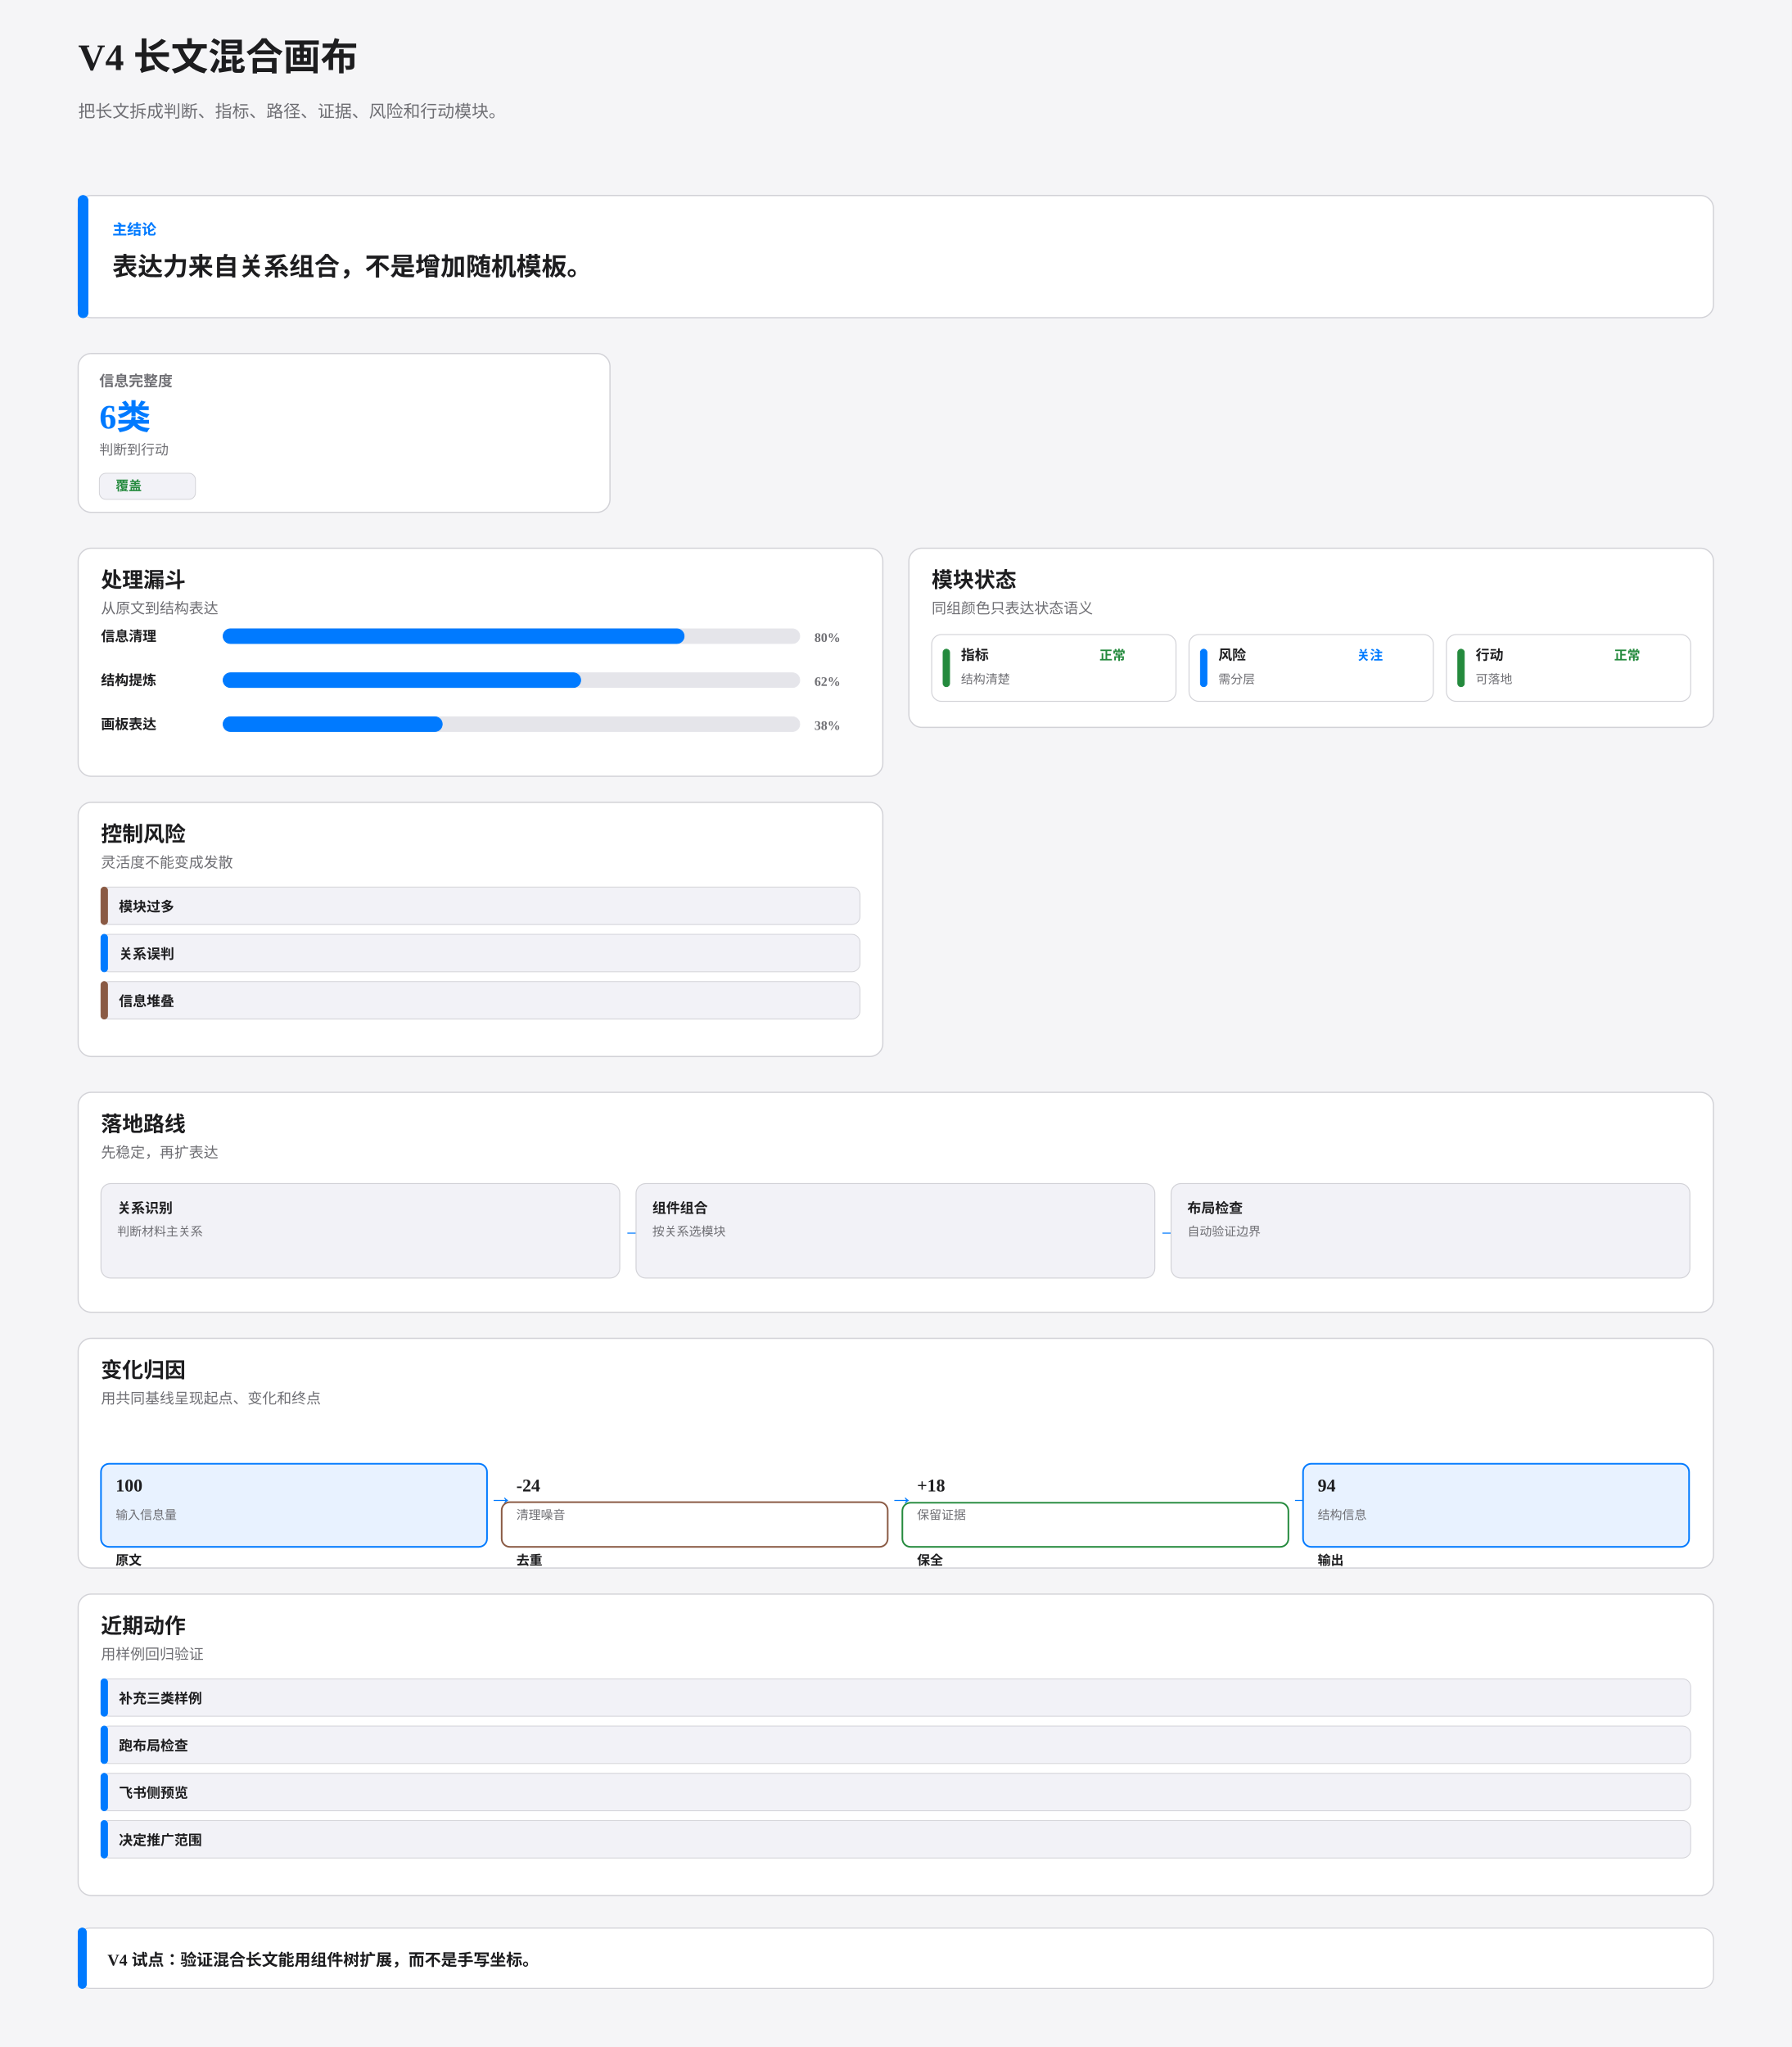
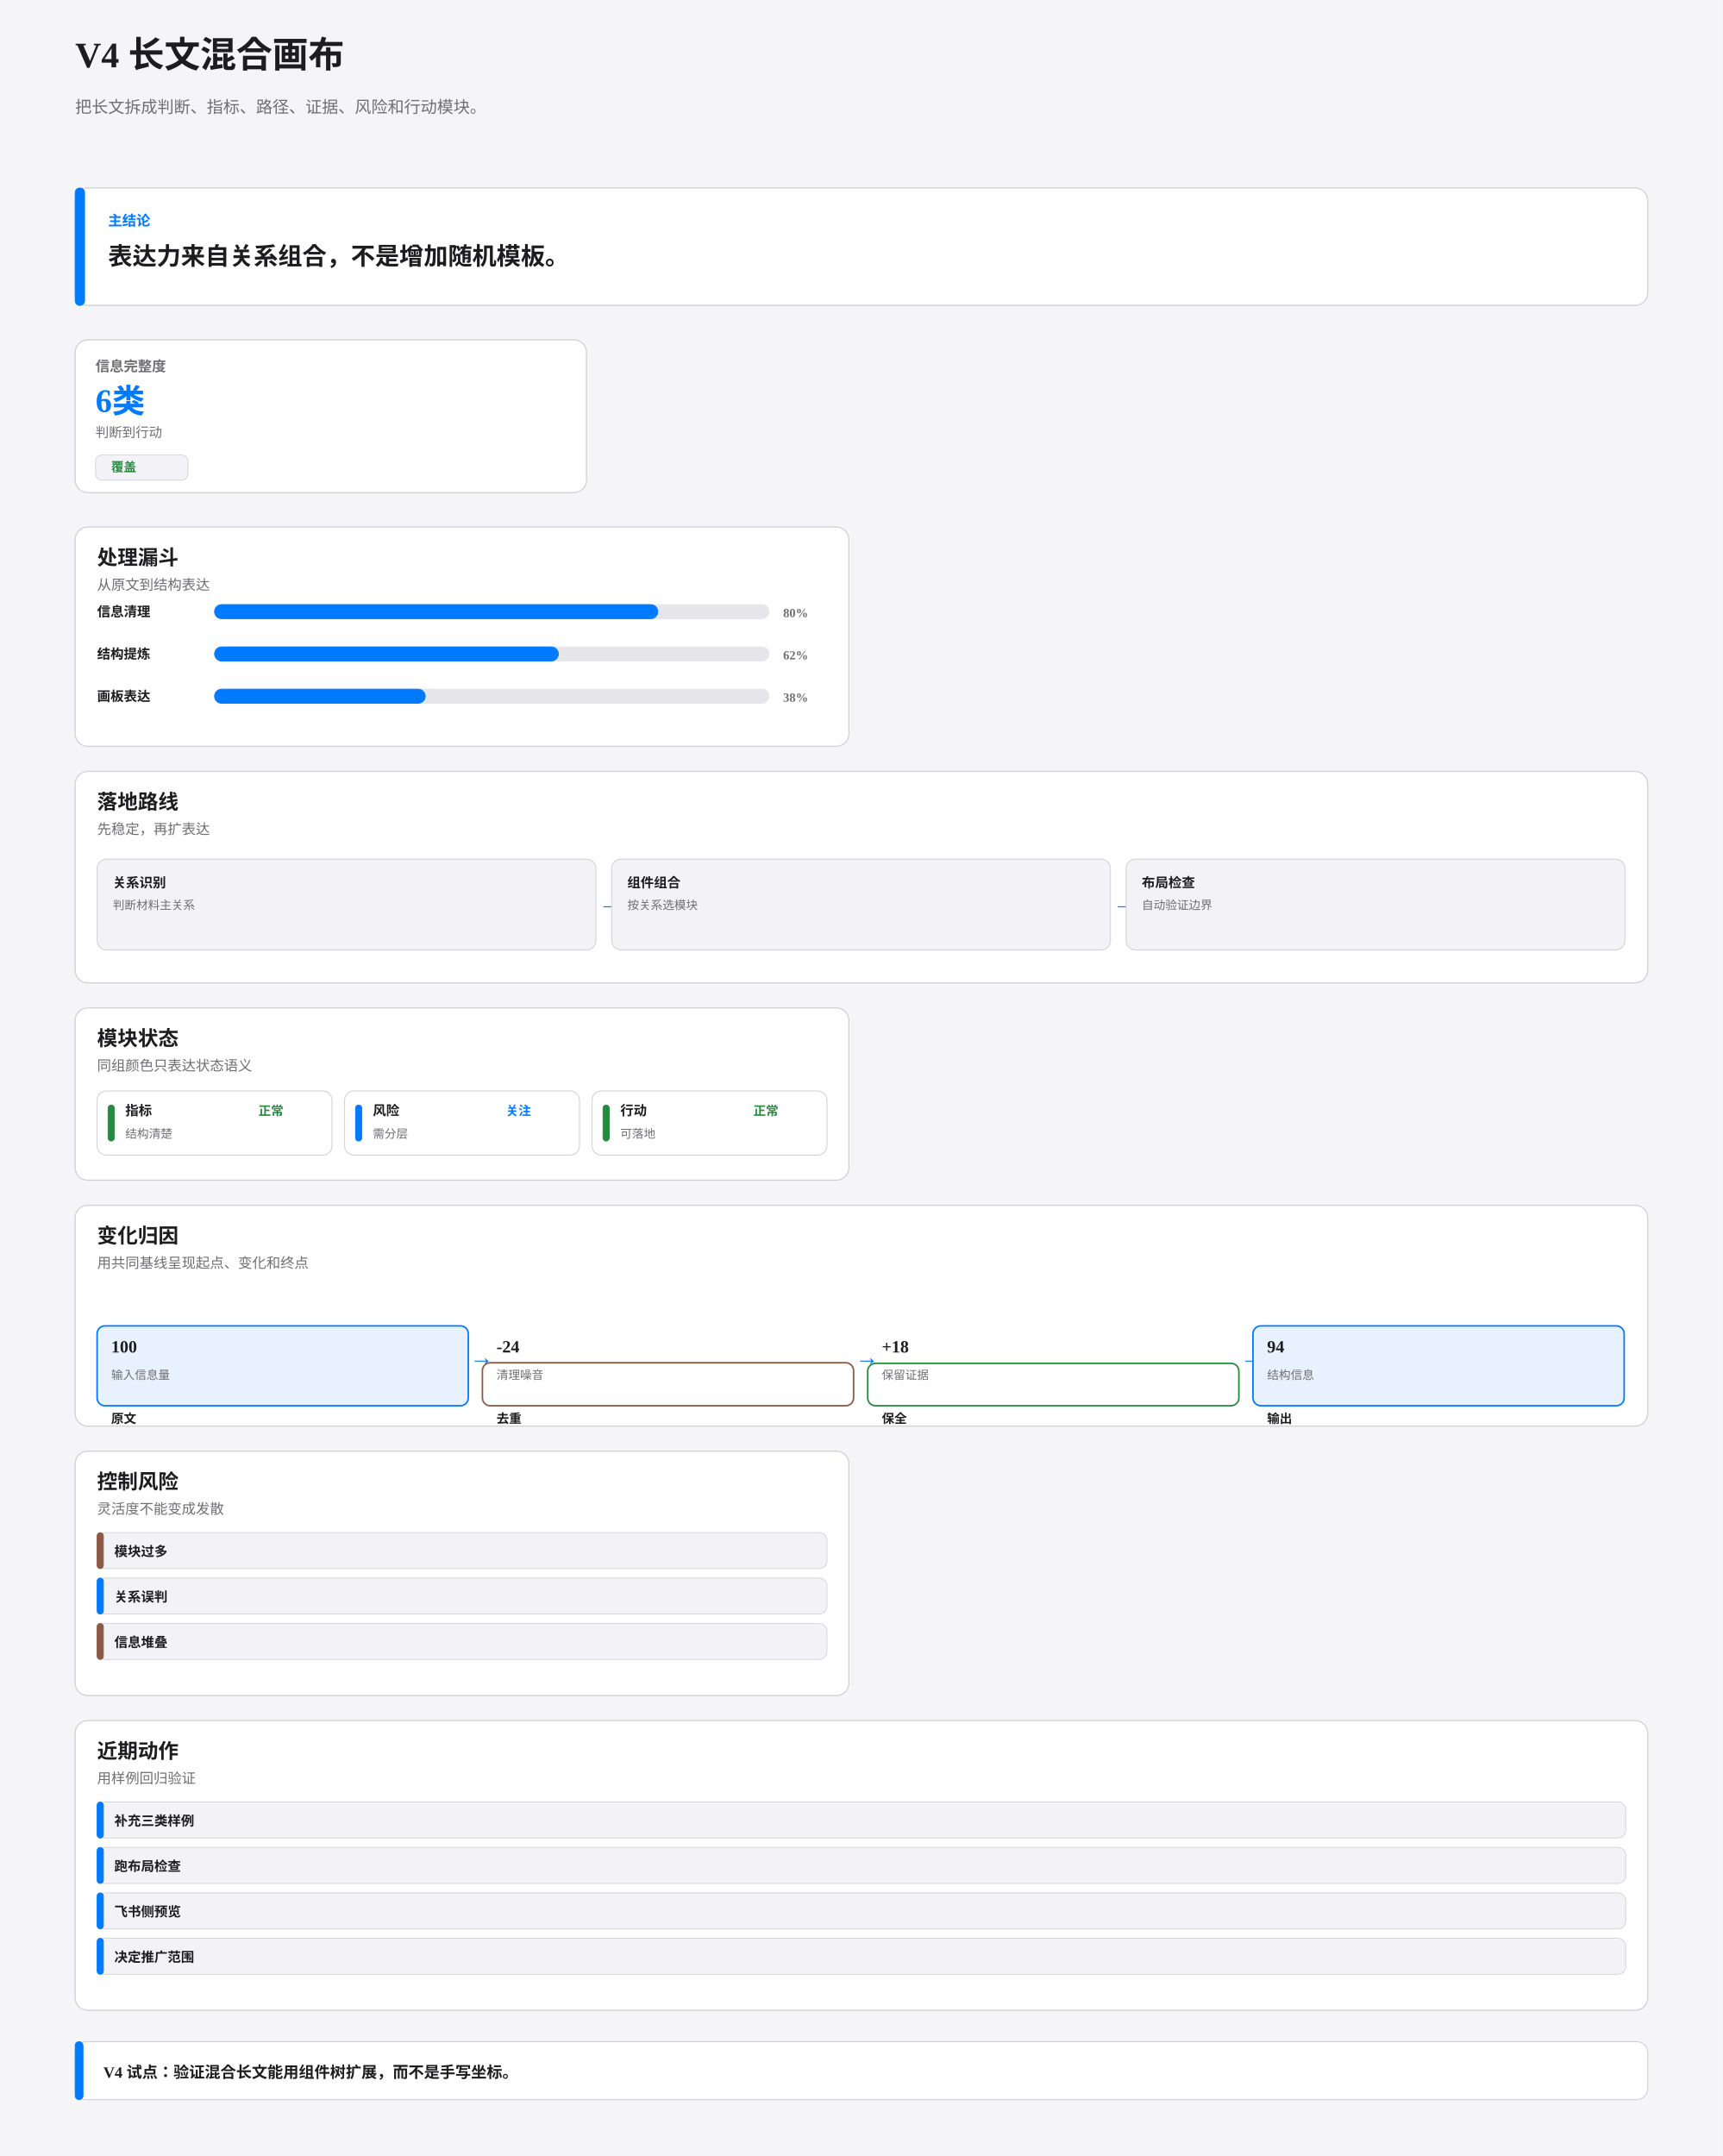
- <svg xmlns="http://www.w3.org/2000/svg" width="2200" height="2513" viewBox="0 0 2200 2513" data-layout-engine="v4" data-expression-mode="modular-canvas">
-   <rect x="0" y="0" width="2200" height="2513" rx="0" fill="#F5F5F7" stroke="#F5F5F7" stroke-width="0" />
+ <svg xmlns="http://www.w3.org/2000/svg" width="2200" height="2753" viewBox="0 0 2200 2753" data-layout-engine="v4" data-expression-mode="modular-canvas">
+   <rect x="0" y="0" width="2200" height="2753" rx="0" fill="#F5F5F7" stroke="#F5F5F7" stroke-width="0" />
  <g>
-     <text x="96" y="86" font-size="46" fill="#1D1D1F" font-weight="700">
-       <tspan x="96" dy="0">V4 长文混合画布</tspan>
-     </text>
-     <text x="96" y="144" font-size="21" fill="#6E6E73" font-weight="500">
-       <tspan x="96" dy="0">把长文拆成判断、指标、路径、证据、风险和行动模块。</tspan>
-     </text>
-     <rect x="96" y="240" width="2008" height="150" rx="16" fill="#FFFFFF" stroke="#D2D2D7" stroke-width="1.5" />
-     <rect x="96" y="240" width="12" height="150" rx="6" fill="#007AFF" stroke="#007AFF" stroke-width="1" />
-     <text x="138" y="288" font-size="18" fill="#007AFF" font-weight="700">
-       <tspan x="138" dy="0">主结论</tspan>
-     </text>
-     <text x="138" y="338" font-size="31" fill="#1D1D1F" font-weight="700">
-       <tspan x="138" dy="0">表达力来自关系组合，不是增加随机模板。</tspan>
-     </text>
-     <rect x="96" y="434" width="653" height="195" rx="16" fill="#FFFFFF" stroke="#D2D2D7" stroke-width="1.5" data-tone-group="parallel-metrics" />
-     <text x="122" y="474" font-size="18" fill="#6E6E73" font-weight="700">
-       <tspan x="122" dy="0">信息完整度</tspan>
-     </text>
-     <text x="122" y="526" font-size="42" fill="#007AFF" font-weight="700">
-       <tspan x="122" dy="0">6类</tspan>
-     </text>
-     <text x="122" y="558" font-size="17" fill="#6E6E73" font-weight="500">
-       <tspan x="122" dy="0">判断到行动</tspan>
-     </text>
-     <rect x="122" y="581" width="118" height="32" rx="8" fill="#F2F2F7" stroke="#D2D2D7" stroke-width="1" />
-     <text x="142" y="602" font-size="16" fill="#248A3D" font-weight="700">
-       <tspan x="142" dy="0">覆盖</tspan>
-     </text>
-     <rect x="96" y="673" width="988" height="280" rx="16" fill="#FFFFFF" stroke="#D2D2D7" stroke-width="1.5" />
-     <text x="124" y="721" font-size="26" fill="#1D1D1F" font-weight="700">
-       <tspan x="124" dy="0">处理漏斗</tspan>
-     </text>
-     <text x="124" y="753" font-size="18" fill="#6E6E73" font-weight="500">
-       <tspan x="124" dy="0">从原文到结构表达</tspan>
-     </text>
-     <text x="124" y="787" font-size="17" fill="#1D1D1F" font-weight="700">
-       <tspan x="124" dy="0">信息清理</tspan>
-     </text>
-     <rect x="274" y="772" width="708" height="18" rx="9" fill="#E5E5EA" stroke="#E5E5EA" stroke-width="1" />
-     <rect x="274" y="772" width="566" height="18" rx="9" fill="#007AFF" stroke="#007AFF" stroke-width="1" />
-     <text x="1000" y="788" font-size="16" fill="#6E6E73" font-weight="700">
-       <tspan x="1000" dy="0">80%</tspan>
-     </text>
-     <text x="124" y="841" font-size="17" fill="#1D1D1F" font-weight="700">
-       <tspan x="124" dy="0">结构提炼</tspan>
-     </text>
-     <rect x="274" y="826" width="708" height="18" rx="9" fill="#E5E5EA" stroke="#E5E5EA" stroke-width="1" />
-     <rect x="274" y="826" width="439" height="18" rx="9" fill="#007AFF" stroke="#007AFF" stroke-width="1" />
-     <text x="1000" y="842" font-size="16" fill="#6E6E73" font-weight="700">
-       <tspan x="1000" dy="0">62%</tspan>
-     </text>
-     <text x="124" y="895" font-size="17" fill="#1D1D1F" font-weight="700">
-       <tspan x="124" dy="0">画板表达</tspan>
-     </text>
-     <rect x="274" y="880" width="708" height="18" rx="9" fill="#E5E5EA" stroke="#E5E5EA" stroke-width="1" />
-     <rect x="274" y="880" width="269" height="18" rx="9" fill="#007AFF" stroke="#007AFF" stroke-width="1" />
-     <text x="1000" y="896" font-size="16" fill="#6E6E73" font-weight="700">
-       <tspan x="1000" dy="0">38%</tspan>
-     </text>
-     <rect x="1116" y="673" width="988" height="220" rx="16" fill="#FFFFFF" stroke="#D2D2D7" stroke-width="1.5" />
-     <text x="1144" y="721" font-size="26" fill="#1D1D1F" font-weight="700">
-       <tspan x="1144" dy="0">模块状态</tspan>
-     </text>
-     <text x="1144" y="753" font-size="18" fill="#6E6E73" font-weight="500">
-       <tspan x="1144" dy="0">同组颜色只表达状态语义</tspan>
-     </text>
-     <rect x="1144" y="779" width="300" height="82" rx="12" fill="#FFFFFF" stroke="#D2D2D7" stroke-width="1.2" />
-     <rect x="1158" y="797" width="8" height="46" rx="4" fill="#248A3D" stroke="#248A3D" stroke-width="1" />
-     <text x="1180" y="810" font-size="17" fill="#1D1D1F" font-weight="700">
-       <tspan x="1180" dy="0">指标</tspan>
-     </text>
-     <text x="1350" y="810" font-size="16" fill="#248A3D" font-weight="700">
-       <tspan x="1350" dy="0">正常</tspan>
-     </text>
-     <text x="1180" y="839" font-size="15" fill="#6E6E73" font-weight="500">
-       <tspan x="1180" dy="0">结构清楚</tspan>
-     </text>
-     <rect x="1460" y="779" width="300" height="82" rx="12" fill="#FFFFFF" stroke="#D2D2D7" stroke-width="1.2" />
-     <rect x="1474" y="797" width="8" height="46" rx="4" fill="#007AFF" stroke="#007AFF" stroke-width="1" />
-     <text x="1496" y="810" font-size="17" fill="#1D1D1F" font-weight="700">
-       <tspan x="1496" dy="0">风险</tspan>
-     </text>
-     <text x="1666" y="810" font-size="16" fill="#007AFF" font-weight="700">
-       <tspan x="1666" dy="0">关注</tspan>
-     </text>
-     <text x="1496" y="839" font-size="15" fill="#6E6E73" font-weight="500">
-       <tspan x="1496" dy="0">需分层</tspan>
-     </text>
-     <rect x="1776" y="779" width="300" height="82" rx="12" fill="#FFFFFF" stroke="#D2D2D7" stroke-width="1.2" />
-     <rect x="1790" y="797" width="8" height="46" rx="4" fill="#248A3D" stroke="#248A3D" stroke-width="1" />
-     <text x="1812" y="810" font-size="17" fill="#1D1D1F" font-weight="700">
-       <tspan x="1812" dy="0">行动</tspan>
-     </text>
-     <text x="1982" y="810" font-size="16" fill="#248A3D" font-weight="700">
-       <tspan x="1982" dy="0">正常</tspan>
-     </text>
-     <text x="1812" y="839" font-size="15" fill="#6E6E73" font-weight="500">
-       <tspan x="1812" dy="0">可落地</tspan>
-     </text>
-     <rect x="96" y="985" width="988" height="312" rx="16" fill="#FFFFFF" stroke="#D2D2D7" stroke-width="1.5" />
-     <text x="124" y="1033" font-size="26" fill="#1D1D1F" font-weight="700">
-       <tspan x="124" dy="0">控制风险</tspan>
-     </text>
-     <text x="124" y="1065" font-size="18" fill="#6E6E73" font-weight="500">
-       <tspan x="124" dy="0">灵活度不能变成发散</tspan>
-     </text>
-     <rect x="124" y="1089" width="932" height="46" rx="10" fill="#F2F2F7" stroke="#D2D2D7" stroke-width="1" data-v4-list-row="控制风险-0" data-has-note="false" />
-     <rect x="124" y="1089" width="8" height="46" rx="4" fill="#8A5A44" stroke="#8A5A44" stroke-width="1" />
-     <text x="146" y="1119" font-size="17" fill="#1D1D1F" font-weight="700">
-       <tspan x="146" dy="0">模块过多</tspan>
-     </text>
-     <rect x="124" y="1147" width="932" height="46" rx="10" fill="#F2F2F7" stroke="#D2D2D7" stroke-width="1" data-v4-list-row="控制风险-1" data-has-note="false" />
-     <rect x="124" y="1147" width="8" height="46" rx="4" fill="#007AFF" stroke="#007AFF" stroke-width="1" />
-     <text x="146" y="1177" font-size="17" fill="#1D1D1F" font-weight="700">
-       <tspan x="146" dy="0">关系误判</tspan>
-     </text>
-     <rect x="124" y="1205" width="932" height="46" rx="10" fill="#F2F2F7" stroke="#D2D2D7" stroke-width="1" data-v4-list-row="控制风险-2" data-has-note="false" />
-     <rect x="124" y="1205" width="8" height="46" rx="4" fill="#8A5A44" stroke="#8A5A44" stroke-width="1" />
-     <text x="146" y="1235" font-size="17" fill="#1D1D1F" font-weight="700">
-       <tspan x="146" dy="0">信息堆叠</tspan>
-     </text>
-     <rect x="96" y="1341" width="2008" height="270" rx="16" fill="#FFFFFF" stroke="#D2D2D7" stroke-width="1.5" />
-     <text x="124" y="1389" font-size="26" fill="#1D1D1F" font-weight="700">
-       <tspan x="124" dy="0">落地路线</tspan>
-     </text>
-     <text x="124" y="1421" font-size="18" fill="#6E6E73" font-weight="500">
-       <tspan x="124" dy="0">先稳定，再扩表达</tspan>
-     </text>
-     <rect x="124" y="1453" width="637" height="116" rx="12" fill="#F2F2F7" stroke="#D2D2D7" stroke-width="1.2" />
-     <text x="144" y="1489" font-size="17" fill="#1D1D1F" font-weight="700">
-       <tspan x="144" dy="0">关系识别</tspan>
-     </text>
-     <text x="144" y="1517" font-size="15" fill="#6E6E73" font-weight="500">
-       <tspan x="144" dy="0">判断材料主关系</tspan>
-     </text>
-     <text x="764" y="1519" font-size="31" fill="#007AFF" font-weight="700">
-       <tspan x="764" dy="0">→</tspan>
-     </text>
-     <rect x="781" y="1453" width="637" height="116" rx="12" fill="#F2F2F7" stroke="#D2D2D7" stroke-width="1.2" />
-     <text x="801" y="1489" font-size="17" fill="#1D1D1F" font-weight="700">
-       <tspan x="801" dy="0">组件组合</tspan>
-     </text>
-     <text x="801" y="1517" font-size="15" fill="#6E6E73" font-weight="500">
-       <tspan x="801" dy="0">按关系选模块</tspan>
-     </text>
-     <text x="1421" y="1519" font-size="31" fill="#007AFF" font-weight="700">
-       <tspan x="1421" dy="0">→</tspan>
-     </text>
-     <rect x="1438" y="1453" width="637" height="116" rx="12" fill="#F2F2F7" stroke="#D2D2D7" stroke-width="1.2" />
-     <text x="1458" y="1489" font-size="17" fill="#1D1D1F" font-weight="700">
-       <tspan x="1458" dy="0">布局检查</tspan>
-     </text>
-     <text x="1458" y="1517" font-size="15" fill="#6E6E73" font-weight="500">
-       <tspan x="1458" dy="0">自动验证边界</tspan>
-     </text>
-     <rect x="96" y="1643" width="2008" height="282" rx="16" fill="#FFFFFF" stroke="#D2D2D7" stroke-width="1.5" />
-     <text x="124" y="1691" font-size="26" fill="#1D1D1F" font-weight="700">
-       <tspan x="124" dy="0">变化归因</tspan>
-     </text>
-     <text x="124" y="1723" font-size="18" fill="#6E6E73" font-weight="500">
-       <tspan x="124" dy="0">用共同基线呈现起点、变化和终点</tspan>
-     </text>
-     <rect x="124" y="1797" width="474" height="102" rx="10" fill="#E8F2FF" stroke="#007AFF" stroke-width="2" />
-     <text x="142" y="1831" font-size="22" fill="#1D1D1F" font-weight="700">
-       <tspan x="142" dy="0">100</tspan>
-     </text>
-     <text x="142" y="1865" font-size="15" fill="#6E6E73" font-weight="500">
-       <tspan x="142" dy="0">输入信息量</tspan>
-     </text>
-     <text x="142" y="1921" font-size="16" fill="#1D1D1F" font-weight="700">
-       <tspan x="142" dy="0">原文</tspan>
-     </text>
-     <text x="600" y="1847" font-size="30" fill="#007AFF" font-weight="700">
-       <tspan x="600" dy="0">→</tspan>
-     </text>
-     <rect x="616" y="1844.12" width="474" height="54.88" rx="10" fill="#FFFFFF" stroke="#8A5A44" stroke-width="2" />
-     <text x="634" y="1831" font-size="22" fill="#1D1D1F" font-weight="700">
-       <tspan x="634" dy="0">-24</tspan>
-     </text>
-     <text x="634" y="1865" font-size="15" fill="#6E6E73" font-weight="500">
-       <tspan x="634" dy="0">清理噪音</tspan>
-     </text>
-     <text x="634" y="1921" font-size="16" fill="#1D1D1F" font-weight="700">
-       <tspan x="634" dy="0">去重</tspan>
-     </text>
-     <text x="1092" y="1847" font-size="30" fill="#007AFF" font-weight="700">
-       <tspan x="1092" dy="0">→</tspan>
-     </text>
-     <rect x="1108" y="1844.84" width="474" height="54.16" rx="10" fill="#FFFFFF" stroke="#248A3D" stroke-width="2" />
-     <text x="1126" y="1831" font-size="22" fill="#1D1D1F" font-weight="700">
-       <tspan x="1126" dy="0">+18</tspan>
-     </text>
-     <text x="1126" y="1865" font-size="15" fill="#6E6E73" font-weight="500">
-       <tspan x="1126" dy="0">保留证据</tspan>
-     </text>
-     <text x="1126" y="1921" font-size="16" fill="#1D1D1F" font-weight="700">
-       <tspan x="1126" dy="0">保全</tspan>
-     </text>
-     <text x="1584" y="1847" font-size="30" fill="#007AFF" font-weight="700">
-       <tspan x="1584" dy="0">→</tspan>
-     </text>
-     <rect x="1600" y="1797" width="474" height="102" rx="10" fill="#E8F2FF" stroke="#007AFF" stroke-width="2" />
-     <text x="1618" y="1831" font-size="22" fill="#1D1D1F" font-weight="700">
-       <tspan x="1618" dy="0">94</tspan>
-     </text>
-     <text x="1618" y="1865" font-size="15" fill="#6E6E73" font-weight="500">
-       <tspan x="1618" dy="0">结构信息</tspan>
-     </text>
-     <text x="1618" y="1921" font-size="16" fill="#1D1D1F" font-weight="700">
-       <tspan x="1618" dy="0">输出</tspan>
-     </text>
-     <rect x="96" y="1957" width="2008" height="370" rx="16" fill="#FFFFFF" stroke="#D2D2D7" stroke-width="1.5" />
-     <text x="124" y="2005" font-size="26" fill="#1D1D1F" font-weight="700">
-       <tspan x="124" dy="0">近期动作</tspan>
-     </text>
-     <text x="124" y="2037" font-size="18" fill="#6E6E73" font-weight="500">
-       <tspan x="124" dy="0">用样例回归验证</tspan>
-     </text>
-     <rect x="124" y="2061" width="1952" height="46" rx="10" fill="#F2F2F7" stroke="#D2D2D7" stroke-width="1" data-v4-list-row="近期动作-0" data-has-note="false" />
-     <rect x="124" y="2061" width="8" height="46" rx="4" fill="#007AFF" stroke="#007AFF" stroke-width="1" />
-     <text x="146" y="2091" font-size="17" fill="#1D1D1F" font-weight="700">
-       <tspan x="146" dy="0">补充三类样例</tspan>
-     </text>
-     <rect x="124" y="2119" width="1952" height="46" rx="10" fill="#F2F2F7" stroke="#D2D2D7" stroke-width="1" data-v4-list-row="近期动作-1" data-has-note="false" />
-     <rect x="124" y="2119" width="8" height="46" rx="4" fill="#007AFF" stroke="#007AFF" stroke-width="1" />
-     <text x="146" y="2149" font-size="17" fill="#1D1D1F" font-weight="700">
-       <tspan x="146" dy="0">跑布局检查</tspan>
-     </text>
-     <rect x="124" y="2177" width="1952" height="46" rx="10" fill="#F2F2F7" stroke="#D2D2D7" stroke-width="1" data-v4-list-row="近期动作-2" data-has-note="false" />
-     <rect x="124" y="2177" width="8" height="46" rx="4" fill="#007AFF" stroke="#007AFF" stroke-width="1" />
-     <text x="146" y="2207" font-size="17" fill="#1D1D1F" font-weight="700">
-       <tspan x="146" dy="0">飞书侧预览</tspan>
-     </text>
-     <rect x="124" y="2235" width="1952" height="46" rx="10" fill="#F2F2F7" stroke="#D2D2D7" stroke-width="1" data-v4-list-row="近期动作-3" data-has-note="false" />
-     <rect x="124" y="2235" width="8" height="46" rx="4" fill="#007AFF" stroke="#007AFF" stroke-width="1" />
-     <text x="146" y="2265" font-size="17" fill="#1D1D1F" font-weight="700">
-       <tspan x="146" dy="0">决定推广范围</tspan>
-     </text>
-     <rect x="96" y="2367" width="2008" height="74" rx="14" fill="#FFFFFF" stroke="#D2D2D7" stroke-width="1.3" />
-     <rect x="96" y="2367" width="10" height="74" rx="5" fill="#007AFF" stroke="#007AFF" stroke-width="1" />
-     <text x="132" y="2413" font-size="20" fill="#1D1D1F" font-weight="700">
-       <tspan x="132" dy="0">V4 试点：验证混合长文能用组件树扩展，而不是手写坐标。</tspan>
-     </text>
+     <g data-v43-block="title" data-block-type="title" data-x="96" data-y="40" data-width="2008" data-height="200" data-column="full">
+       <text x="96" y="86" font-size="46" fill="#1D1D1F" font-weight="700">
+         <tspan x="96" dy="0">V4 长文混合画布</tspan>
+       </text>
+       <text x="96" y="144" font-size="21" fill="#6E6E73" font-weight="500">
+         <tspan x="96" dy="0">把长文拆成判断、指标、路径、证据、风险和行动模块。</tspan>
+       </text>
+     </g>
+     <g data-v43-block="statement" data-block-type="statement" data-x="96" data-y="240" data-width="2008" data-height="150" data-column="full">
+       <rect x="96" y="240" width="2008" height="150" rx="16" fill="#FFFFFF" stroke="#D2D2D7" stroke-width="1.5" />
+       <rect x="96" y="240" width="12" height="150" rx="6" fill="#007AFF" stroke="#007AFF" stroke-width="1" />
+       <text x="138" y="288" font-size="18" fill="#007AFF" font-weight="700">
+         <tspan x="138" dy="0">主结论</tspan>
+       </text>
+       <text x="138" y="338" font-size="31" fill="#1D1D1F" font-weight="700">
+         <tspan x="138" dy="0">表达力来自关系组合，不是增加随机模板。</tspan>
+       </text>
+     </g>
+     <g data-v43-block="metrics" data-block-type="metric-group" data-x="96" data-y="434" data-width="2008" data-height="195" data-column="full">
+       <rect x="96" y="434" width="653" height="195" rx="16" fill="#FFFFFF" stroke="#D2D2D7" stroke-width="1.5" data-tone-group="parallel-metrics" />
+       <text x="122" y="474" font-size="18" fill="#6E6E73" font-weight="700">
+         <tspan x="122" dy="0">信息完整度</tspan>
+       </text>
+       <text x="122" y="526" font-size="42" fill="#007AFF" font-weight="700">
+         <tspan x="122" dy="0">6类</tspan>
+       </text>
+       <text x="122" y="558" font-size="17" fill="#6E6E73" font-weight="500">
+         <tspan x="122" dy="0">判断到行动</tspan>
+       </text>
+       <rect x="122" y="581" width="118" height="32" rx="8" fill="#F2F2F7" stroke="#D2D2D7" stroke-width="1" />
+       <text x="142" y="602" font-size="16" fill="#248A3D" font-weight="700">
+         <tspan x="142" dy="0">覆盖</tspan>
+       </text>
+     </g>
+     <g data-v43-block="progress-bar-1" data-block-type="progress-bar" data-x="96" data-y="673" data-width="988" data-height="280" data-column="left">
+       <rect x="96" y="673" width="988" height="280" rx="16" fill="#FFFFFF" stroke="#D2D2D7" stroke-width="1.5" />
+       <text x="124" y="721" font-size="26" fill="#1D1D1F" font-weight="700">
+         <tspan x="124" dy="0">处理漏斗</tspan>
+       </text>
+       <text x="124" y="753" font-size="18" fill="#6E6E73" font-weight="500">
+         <tspan x="124" dy="0">从原文到结构表达</tspan>
+       </text>
+       <text x="124" y="787" font-size="17" fill="#1D1D1F" font-weight="700">
+         <tspan x="124" dy="0">信息清理</tspan>
+       </text>
+       <rect x="274" y="772" width="708" height="18" rx="9" fill="#E5E5EA" stroke="#E5E5EA" stroke-width="1" />
+       <rect x="274" y="772" width="566" height="18" rx="9" fill="#007AFF" stroke="#007AFF" stroke-width="1" />
+       <text x="1000" y="788" font-size="16" fill="#6E6E73" font-weight="700">
+         <tspan x="1000" dy="0">80%</tspan>
+       </text>
+       <text x="124" y="841" font-size="17" fill="#1D1D1F" font-weight="700">
+         <tspan x="124" dy="0">结构提炼</tspan>
+       </text>
+       <rect x="274" y="826" width="708" height="18" rx="9" fill="#E5E5EA" stroke="#E5E5EA" stroke-width="1" />
+       <rect x="274" y="826" width="439" height="18" rx="9" fill="#007AFF" stroke="#007AFF" stroke-width="1" />
+       <text x="1000" y="842" font-size="16" fill="#6E6E73" font-weight="700">
+         <tspan x="1000" dy="0">62%</tspan>
+       </text>
+       <text x="124" y="895" font-size="17" fill="#1D1D1F" font-weight="700">
+         <tspan x="124" dy="0">画板表达</tspan>
+       </text>
+       <rect x="274" y="880" width="708" height="18" rx="9" fill="#E5E5EA" stroke="#E5E5EA" stroke-width="1" />
+       <rect x="274" y="880" width="269" height="18" rx="9" fill="#007AFF" stroke="#007AFF" stroke-width="1" />
+       <text x="1000" y="896" font-size="16" fill="#6E6E73" font-weight="700">
+         <tspan x="1000" dy="0">38%</tspan>
+       </text>
+     </g>
+     <g data-v43-block="mini-roadmap-2" data-block-type="mini-roadmap" data-x="96" data-y="985" data-width="2008" data-height="270" data-column="full">
+       <rect x="96" y="985" width="2008" height="270" rx="16" fill="#FFFFFF" stroke="#D2D2D7" stroke-width="1.5" />
+       <text x="124" y="1033" font-size="26" fill="#1D1D1F" font-weight="700">
+         <tspan x="124" dy="0">落地路线</tspan>
+       </text>
+       <text x="124" y="1065" font-size="18" fill="#6E6E73" font-weight="500">
+         <tspan x="124" dy="0">先稳定，再扩表达</tspan>
+       </text>
+       <rect x="124" y="1097" width="637" height="116" rx="12" fill="#F2F2F7" stroke="#D2D2D7" stroke-width="1.2" />
+       <text x="144" y="1133" font-size="17" fill="#1D1D1F" font-weight="700">
+         <tspan x="144" dy="0">关系识别</tspan>
+       </text>
+       <text x="144" y="1161" font-size="15" fill="#6E6E73" font-weight="500">
+         <tspan x="144" dy="0">判断材料主关系</tspan>
+       </text>
+       <text x="764" y="1163" font-size="31" fill="#007AFF" font-weight="700">
+         <tspan x="764" dy="0">→</tspan>
+       </text>
+       <rect x="781" y="1097" width="637" height="116" rx="12" fill="#F2F2F7" stroke="#D2D2D7" stroke-width="1.2" />
+       <text x="801" y="1133" font-size="17" fill="#1D1D1F" font-weight="700">
+         <tspan x="801" dy="0">组件组合</tspan>
+       </text>
+       <text x="801" y="1161" font-size="15" fill="#6E6E73" font-weight="500">
+         <tspan x="801" dy="0">按关系选模块</tspan>
+       </text>
+       <text x="1421" y="1163" font-size="31" fill="#007AFF" font-weight="700">
+         <tspan x="1421" dy="0">→</tspan>
+       </text>
+       <rect x="1438" y="1097" width="637" height="116" rx="12" fill="#F2F2F7" stroke="#D2D2D7" stroke-width="1.2" />
+       <text x="1458" y="1133" font-size="17" fill="#1D1D1F" font-weight="700">
+         <tspan x="1458" dy="0">布局检查</tspan>
+       </text>
+       <text x="1458" y="1161" font-size="15" fill="#6E6E73" font-weight="500">
+         <tspan x="1458" dy="0">自动验证边界</tspan>
+       </text>
+     </g>
+     <g data-v43-block="status-board-3" data-block-type="status-board" data-x="96" data-y="1287" data-width="988" data-height="220" data-column="left">
+       <rect x="96" y="1287" width="988" height="220" rx="16" fill="#FFFFFF" stroke="#D2D2D7" stroke-width="1.5" />
+       <text x="124" y="1335" font-size="26" fill="#1D1D1F" font-weight="700">
+         <tspan x="124" dy="0">模块状态</tspan>
+       </text>
+       <text x="124" y="1367" font-size="18" fill="#6E6E73" font-weight="500">
+         <tspan x="124" dy="0">同组颜色只表达状态语义</tspan>
+       </text>
+       <rect x="124" y="1393" width="300" height="82" rx="12" fill="#FFFFFF" stroke="#D2D2D7" stroke-width="1.2" />
+       <rect x="138" y="1411" width="8" height="46" rx="4" fill="#248A3D" stroke="#248A3D" stroke-width="1" />
+       <text x="160" y="1424" font-size="17" fill="#1D1D1F" font-weight="700">
+         <tspan x="160" dy="0">指标</tspan>
+       </text>
+       <text x="330" y="1424" font-size="16" fill="#248A3D" font-weight="700">
+         <tspan x="330" dy="0">正常</tspan>
+       </text>
+       <text x="160" y="1453" font-size="15" fill="#6E6E73" font-weight="500">
+         <tspan x="160" dy="0">结构清楚</tspan>
+       </text>
+       <rect x="440" y="1393" width="300" height="82" rx="12" fill="#FFFFFF" stroke="#D2D2D7" stroke-width="1.2" />
+       <rect x="454" y="1411" width="8" height="46" rx="4" fill="#007AFF" stroke="#007AFF" stroke-width="1" />
+       <text x="476" y="1424" font-size="17" fill="#1D1D1F" font-weight="700">
+         <tspan x="476" dy="0">风险</tspan>
+       </text>
+       <text x="646" y="1424" font-size="16" fill="#007AFF" font-weight="700">
+         <tspan x="646" dy="0">关注</tspan>
+       </text>
+       <text x="476" y="1453" font-size="15" fill="#6E6E73" font-weight="500">
+         <tspan x="476" dy="0">需分层</tspan>
+       </text>
+       <rect x="756" y="1393" width="300" height="82" rx="12" fill="#FFFFFF" stroke="#D2D2D7" stroke-width="1.2" />
+       <rect x="770" y="1411" width="8" height="46" rx="4" fill="#248A3D" stroke="#248A3D" stroke-width="1" />
+       <text x="792" y="1424" font-size="17" fill="#1D1D1F" font-weight="700">
+         <tspan x="792" dy="0">行动</tspan>
+       </text>
+       <text x="962" y="1424" font-size="16" fill="#248A3D" font-weight="700">
+         <tspan x="962" dy="0">正常</tspan>
+       </text>
+       <text x="792" y="1453" font-size="15" fill="#6E6E73" font-weight="500">
+         <tspan x="792" dy="0">可落地</tspan>
+       </text>
+     </g>
+     <g data-v43-block="variance-bridge-v2-4" data-block-type="variance-bridge-v2" data-x="96" data-y="1539" data-width="2008" data-height="282" data-column="full">
+       <rect x="96" y="1539" width="2008" height="282" rx="16" fill="#FFFFFF" stroke="#D2D2D7" stroke-width="1.5" />
+       <text x="124" y="1587" font-size="26" fill="#1D1D1F" font-weight="700">
+         <tspan x="124" dy="0">变化归因</tspan>
+       </text>
+       <text x="124" y="1619" font-size="18" fill="#6E6E73" font-weight="500">
+         <tspan x="124" dy="0">用共同基线呈现起点、变化和终点</tspan>
+       </text>
+       <rect x="124" y="1693" width="474" height="102" rx="10" fill="#E8F2FF" stroke="#007AFF" stroke-width="2" />
+       <text x="142" y="1727" font-size="22" fill="#1D1D1F" font-weight="700">
+         <tspan x="142" dy="0">100</tspan>
+       </text>
+       <text x="142" y="1761" font-size="15" fill="#6E6E73" font-weight="500">
+         <tspan x="142" dy="0">输入信息量</tspan>
+       </text>
+       <text x="142" y="1817" font-size="16" fill="#1D1D1F" font-weight="700">
+         <tspan x="142" dy="0">原文</tspan>
+       </text>
+       <text x="600" y="1743" font-size="30" fill="#007AFF" font-weight="700">
+         <tspan x="600" dy="0">→</tspan>
+       </text>
+       <rect x="616" y="1740.12" width="474" height="54.88" rx="10" fill="#FFFFFF" stroke="#8A5A44" stroke-width="2" />
+       <text x="634" y="1727" font-size="22" fill="#1D1D1F" font-weight="700">
+         <tspan x="634" dy="0">-24</tspan>
+       </text>
+       <text x="634" y="1761" font-size="15" fill="#6E6E73" font-weight="500">
+         <tspan x="634" dy="0">清理噪音</tspan>
+       </text>
+       <text x="634" y="1817" font-size="16" fill="#1D1D1F" font-weight="700">
+         <tspan x="634" dy="0">去重</tspan>
+       </text>
+       <text x="1092" y="1743" font-size="30" fill="#007AFF" font-weight="700">
+         <tspan x="1092" dy="0">→</tspan>
+       </text>
+       <rect x="1108" y="1740.84" width="474" height="54.16" rx="10" fill="#FFFFFF" stroke="#248A3D" stroke-width="2" />
+       <text x="1126" y="1727" font-size="22" fill="#1D1D1F" font-weight="700">
+         <tspan x="1126" dy="0">+18</tspan>
+       </text>
+       <text x="1126" y="1761" font-size="15" fill="#6E6E73" font-weight="500">
+         <tspan x="1126" dy="0">保留证据</tspan>
+       </text>
+       <text x="1126" y="1817" font-size="16" fill="#1D1D1F" font-weight="700">
+         <tspan x="1126" dy="0">保全</tspan>
+       </text>
+       <text x="1584" y="1743" font-size="30" fill="#007AFF" font-weight="700">
+         <tspan x="1584" dy="0">→</tspan>
+       </text>
+       <rect x="1600" y="1693" width="474" height="102" rx="10" fill="#E8F2FF" stroke="#007AFF" stroke-width="2" />
+       <text x="1618" y="1727" font-size="22" fill="#1D1D1F" font-weight="700">
+         <tspan x="1618" dy="0">94</tspan>
+       </text>
+       <text x="1618" y="1761" font-size="15" fill="#6E6E73" font-weight="500">
+         <tspan x="1618" dy="0">结构信息</tspan>
+       </text>
+       <text x="1618" y="1817" font-size="16" fill="#1D1D1F" font-weight="700">
+         <tspan x="1618" dy="0">输出</tspan>
+       </text>
+     </g>
+     <g data-v43-block="risk-list-5" data-block-type="risk-list" data-x="96" data-y="1853" data-width="988" data-height="312" data-column="left">
+       <rect x="96" y="1853" width="988" height="312" rx="16" fill="#FFFFFF" stroke="#D2D2D7" stroke-width="1.5" />
+       <text x="124" y="1901" font-size="26" fill="#1D1D1F" font-weight="700">
+         <tspan x="124" dy="0">控制风险</tspan>
+       </text>
+       <text x="124" y="1933" font-size="18" fill="#6E6E73" font-weight="500">
+         <tspan x="124" dy="0">灵活度不能变成发散</tspan>
+       </text>
+       <rect x="124" y="1957" width="932" height="46" rx="10" fill="#F2F2F7" stroke="#D2D2D7" stroke-width="1" data-v4-list-row="控制风险-0" data-has-note="false" />
+       <rect x="124" y="1957" width="8" height="46" rx="4" fill="#8A5A44" stroke="#8A5A44" stroke-width="1" />
+       <text x="146" y="1987" font-size="17" fill="#1D1D1F" font-weight="700">
+         <tspan x="146" dy="0">模块过多</tspan>
+       </text>
+       <rect x="124" y="2015" width="932" height="46" rx="10" fill="#F2F2F7" stroke="#D2D2D7" stroke-width="1" data-v4-list-row="控制风险-1" data-has-note="false" />
+       <rect x="124" y="2015" width="8" height="46" rx="4" fill="#007AFF" stroke="#007AFF" stroke-width="1" />
+       <text x="146" y="2045" font-size="17" fill="#1D1D1F" font-weight="700">
+         <tspan x="146" dy="0">关系误判</tspan>
+       </text>
+       <rect x="124" y="2073" width="932" height="46" rx="10" fill="#F2F2F7" stroke="#D2D2D7" stroke-width="1" data-v4-list-row="控制风险-2" data-has-note="false" />
+       <rect x="124" y="2073" width="8" height="46" rx="4" fill="#8A5A44" stroke="#8A5A44" stroke-width="1" />
+       <text x="146" y="2103" font-size="17" fill="#1D1D1F" font-weight="700">
+         <tspan x="146" dy="0">信息堆叠</tspan>
+       </text>
+     </g>
+     <g data-v43-block="action-list-6" data-block-type="action-list" data-x="96" data-y="2197" data-width="2008" data-height="370" data-column="full">
+       <rect x="96" y="2197" width="2008" height="370" rx="16" fill="#FFFFFF" stroke="#D2D2D7" stroke-width="1.5" />
+       <text x="124" y="2245" font-size="26" fill="#1D1D1F" font-weight="700">
+         <tspan x="124" dy="0">近期动作</tspan>
+       </text>
+       <text x="124" y="2277" font-size="18" fill="#6E6E73" font-weight="500">
+         <tspan x="124" dy="0">用样例回归验证</tspan>
+       </text>
+       <rect x="124" y="2301" width="1952" height="46" rx="10" fill="#F2F2F7" stroke="#D2D2D7" stroke-width="1" data-v4-list-row="近期动作-0" data-has-note="false" />
+       <rect x="124" y="2301" width="8" height="46" rx="4" fill="#007AFF" stroke="#007AFF" stroke-width="1" />
+       <text x="146" y="2331" font-size="17" fill="#1D1D1F" font-weight="700">
+         <tspan x="146" dy="0">补充三类样例</tspan>
+       </text>
+       <rect x="124" y="2359" width="1952" height="46" rx="10" fill="#F2F2F7" stroke="#D2D2D7" stroke-width="1" data-v4-list-row="近期动作-1" data-has-note="false" />
+       <rect x="124" y="2359" width="8" height="46" rx="4" fill="#007AFF" stroke="#007AFF" stroke-width="1" />
+       <text x="146" y="2389" font-size="17" fill="#1D1D1F" font-weight="700">
+         <tspan x="146" dy="0">跑布局检查</tspan>
+       </text>
+       <rect x="124" y="2417" width="1952" height="46" rx="10" fill="#F2F2F7" stroke="#D2D2D7" stroke-width="1" data-v4-list-row="近期动作-2" data-has-note="false" />
+       <rect x="124" y="2417" width="8" height="46" rx="4" fill="#007AFF" stroke="#007AFF" stroke-width="1" />
+       <text x="146" y="2447" font-size="17" fill="#1D1D1F" font-weight="700">
+         <tspan x="146" dy="0">飞书侧预览</tspan>
+       </text>
+       <rect x="124" y="2475" width="1952" height="46" rx="10" fill="#F2F2F7" stroke="#D2D2D7" stroke-width="1" data-v4-list-row="近期动作-3" data-has-note="false" />
+       <rect x="124" y="2475" width="8" height="46" rx="4" fill="#007AFF" stroke="#007AFF" stroke-width="1" />
+       <text x="146" y="2505" font-size="17" fill="#1D1D1F" font-weight="700">
+         <tspan x="146" dy="0">决定推广范围</tspan>
+       </text>
+     </g>
+     <g data-v43-block="footer" data-block-type="footer" data-x="96" data-y="2607" data-width="2008" data-height="74" data-column="full">
+       <rect x="96" y="2607" width="2008" height="74" rx="14" fill="#FFFFFF" stroke="#D2D2D7" stroke-width="1.3" />
+       <rect x="96" y="2607" width="10" height="74" rx="5" fill="#007AFF" stroke="#007AFF" stroke-width="1" />
+       <text x="132" y="2653" font-size="20" fill="#1D1D1F" font-weight="700">
+         <tspan x="132" dy="0">V4 试点：验证混合长文能用组件树扩展，而不是手写坐标。</tspan>
+       </text>
+     </g>
  </g>
</svg>
